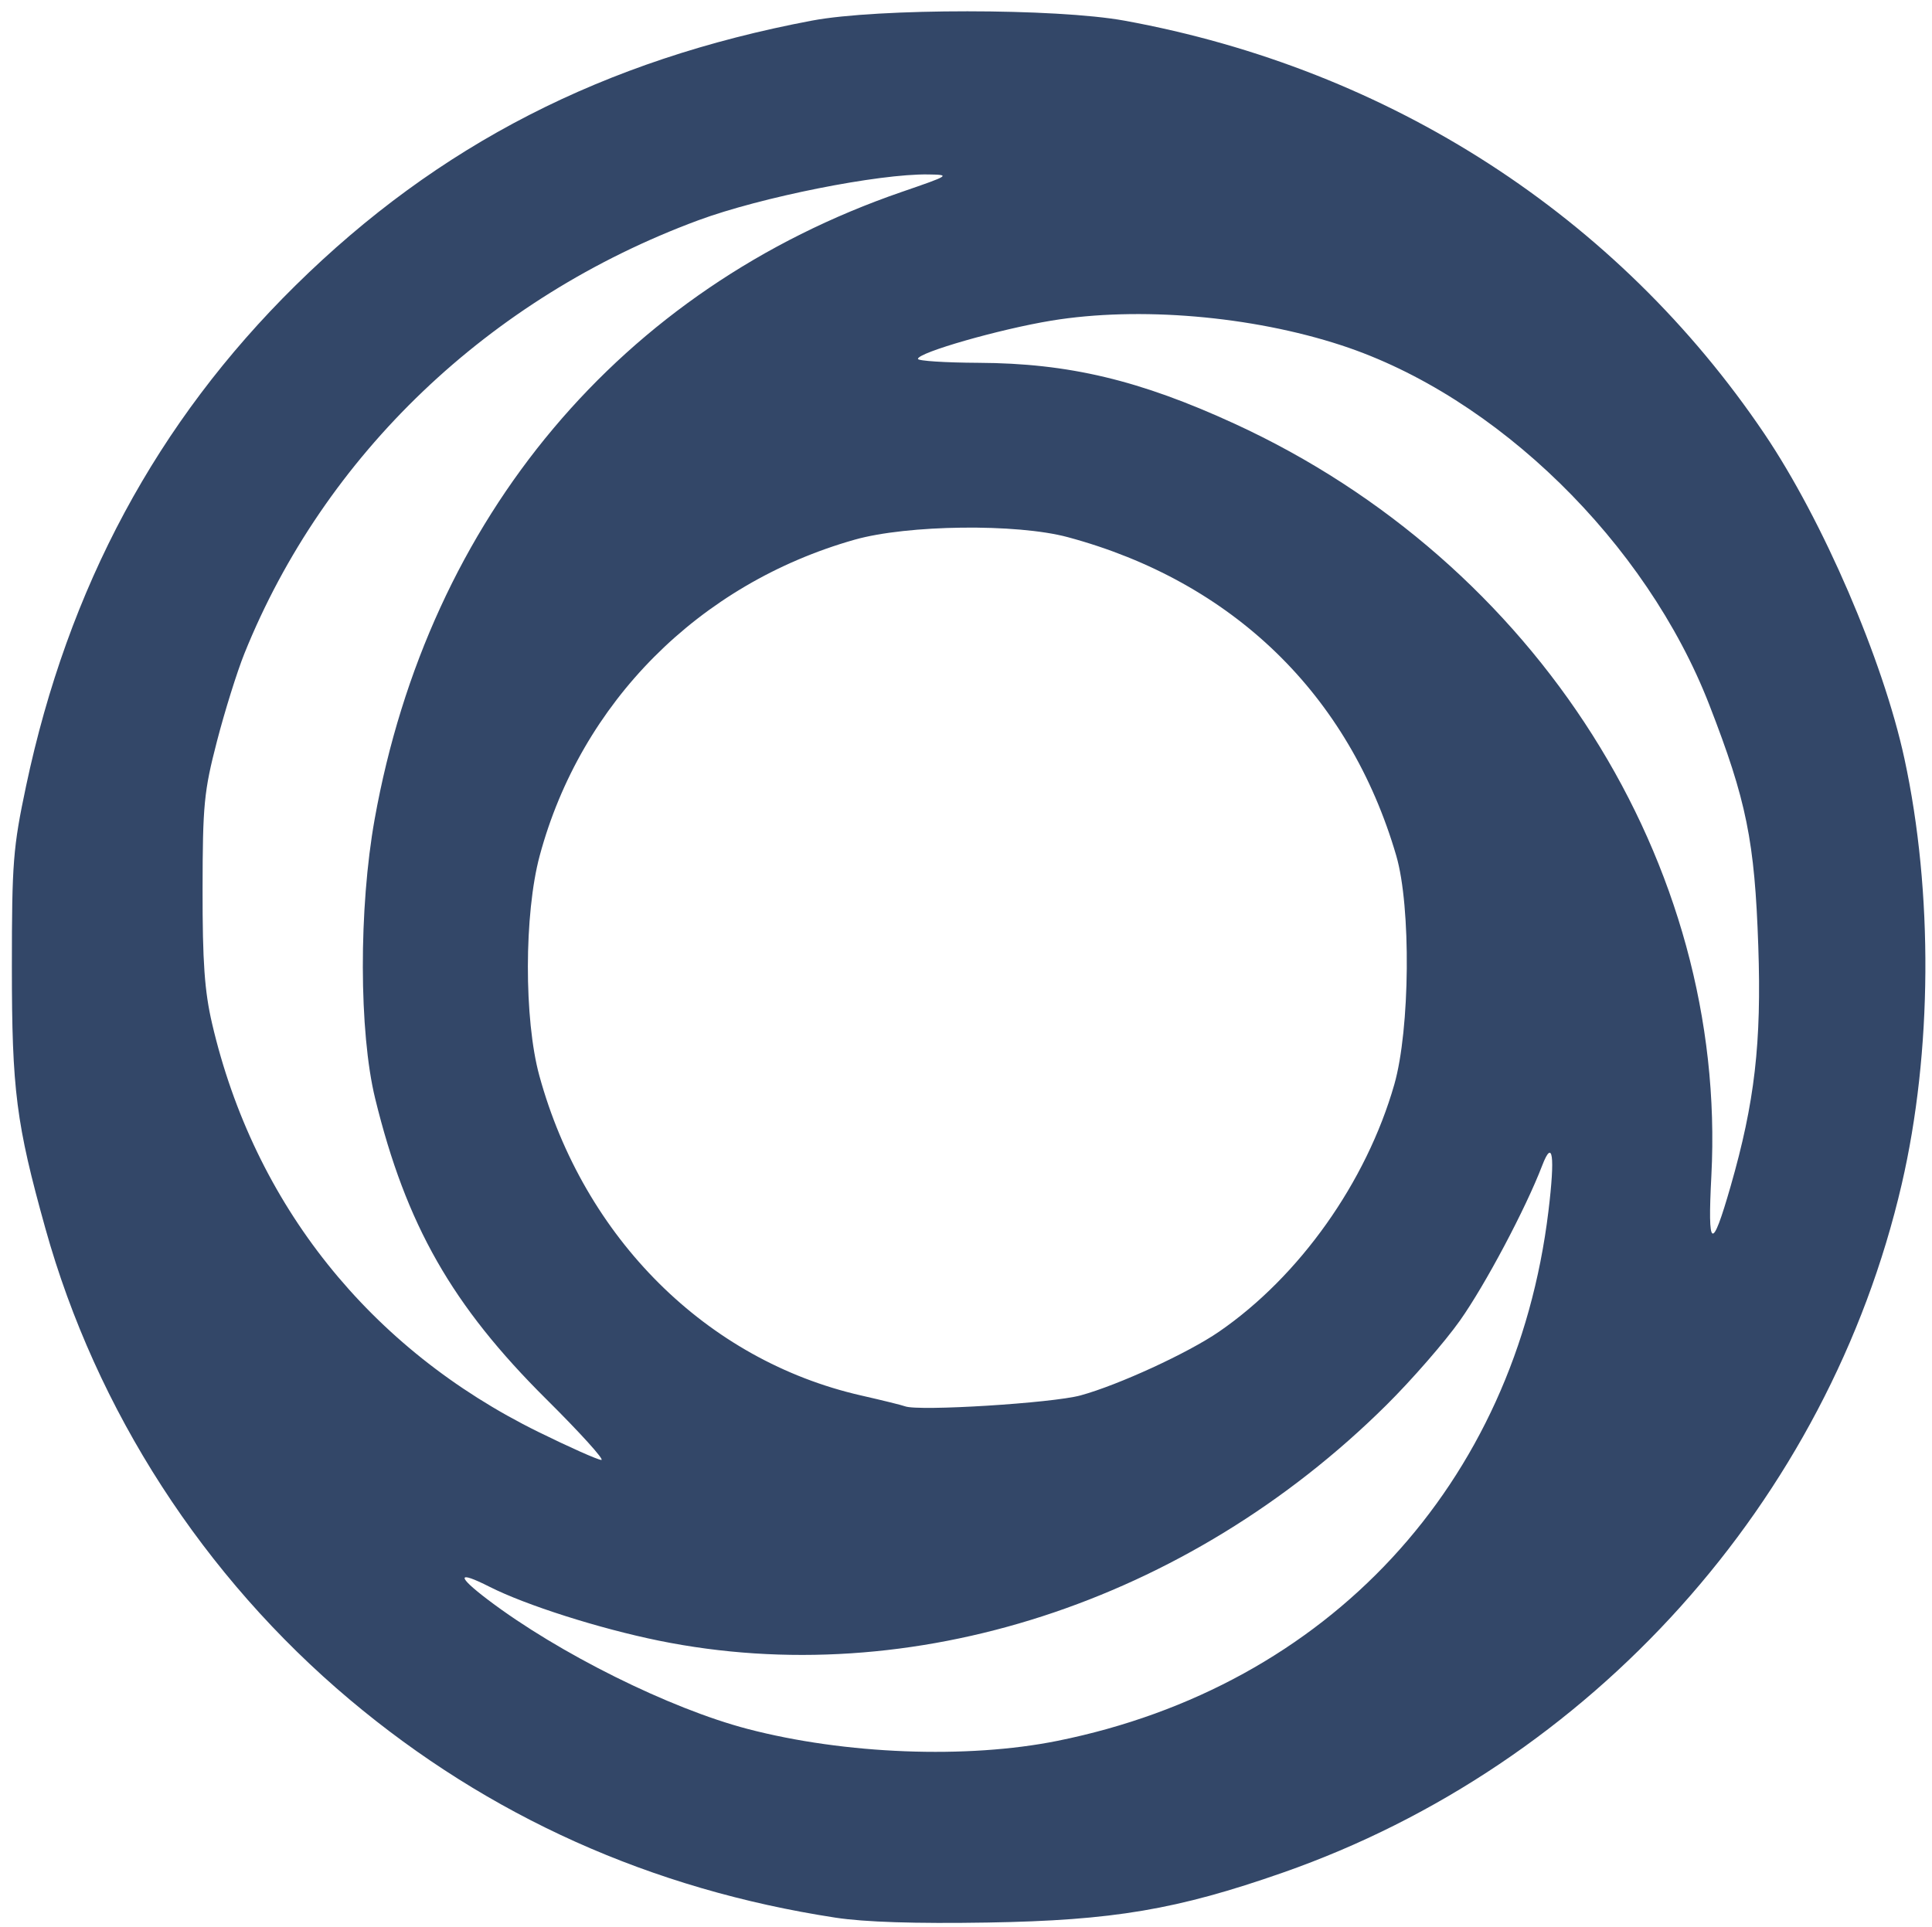
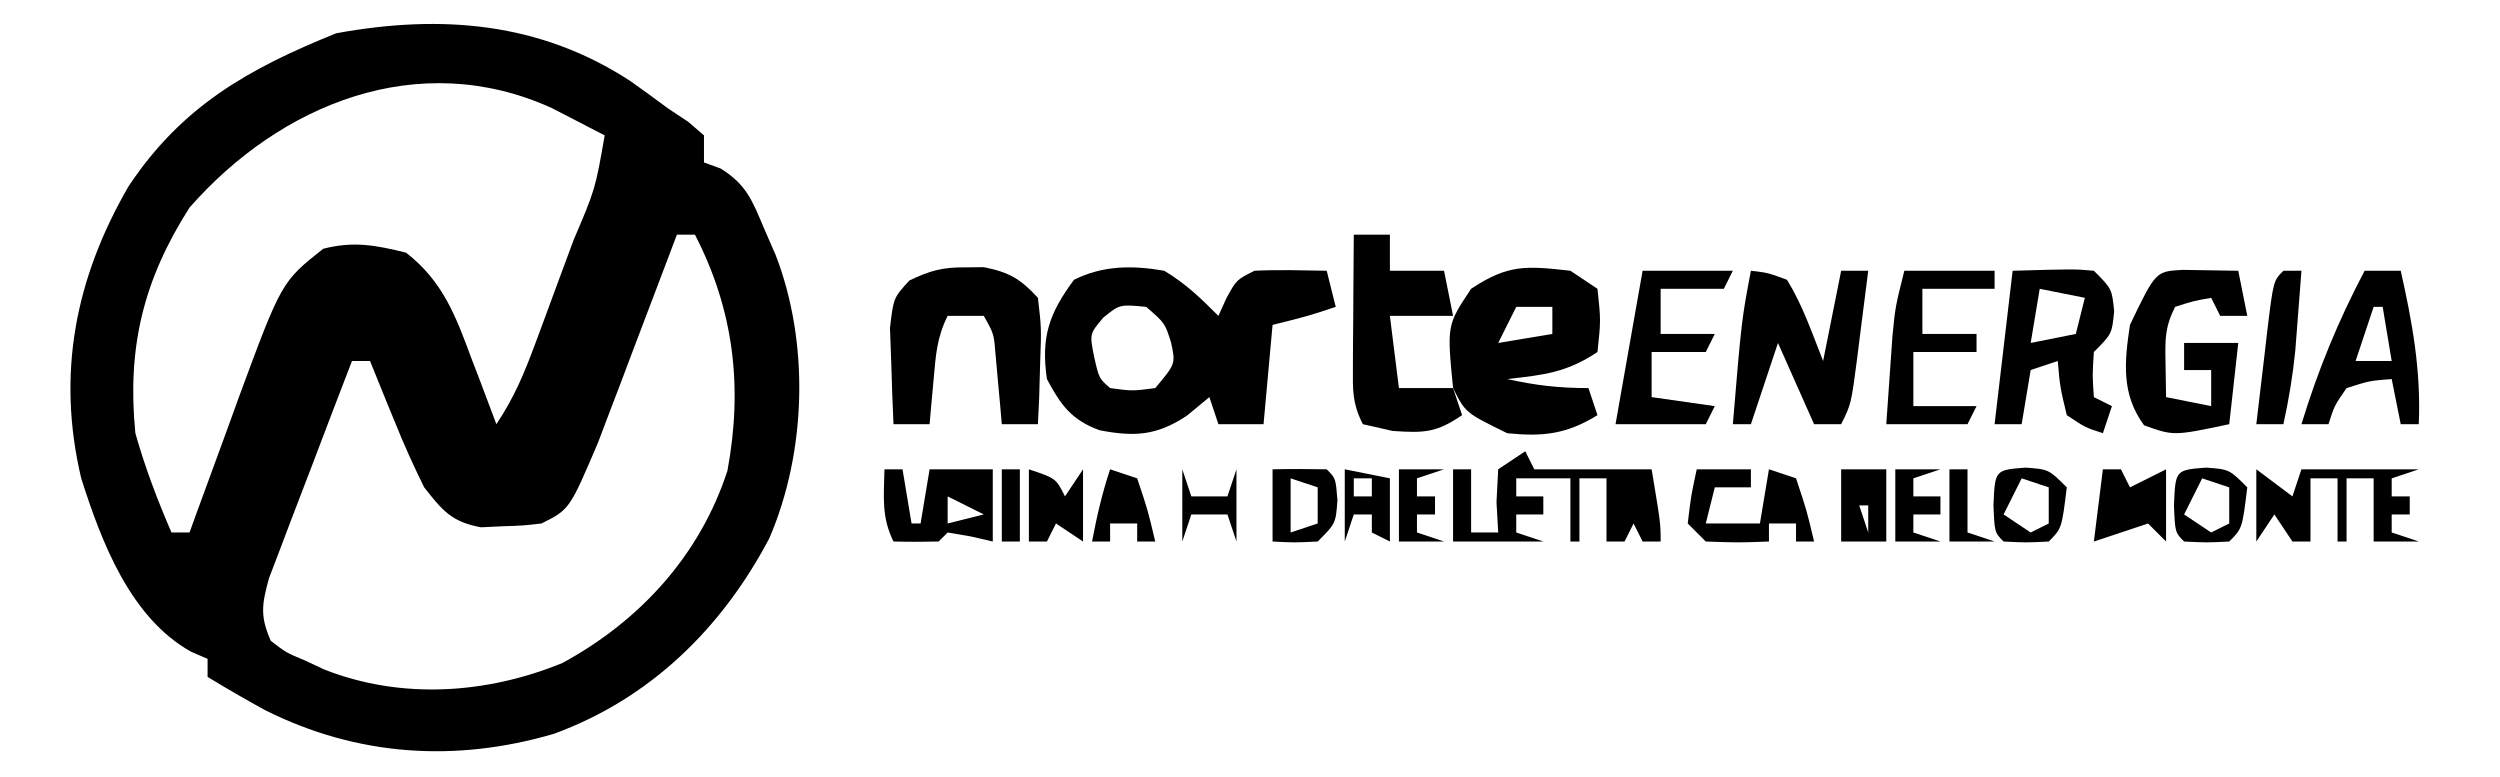
- <svg xmlns="http://www.w3.org/2000/svg" version="1.1" id="svg1" width="374" height="373" viewBox="0 0 374 373">
-   <g id="g1">
-     <path style="fill:#334768;fill-opacity:1" d="M 161.694,371.288 C 126.084,365.822 94.612,351.694 67.753,329.119 39.405,305.292 18.615,273.112 8.785,237.845 3.125,217.538 2.298,211.082 2.299,187.194 c 10e-4,-20.167 0.23,-23.083 2.747,-35 C 13.174,113.721 30.404,81.693 57.173,55.3 84.823,28.038 116.874,11.595 157.194,3.988 c 12.753,-2.406 47.29,-2.398 60.5,0.015 51.383,9.385 95.409,37.82 123.877,80.009 11.306,16.755 22.959,43.798 27.086,62.861 5.597,25.851 5.402,56.861 -0.519,82.407 -14.226,61.38 -60.084,112.403 -119.8,133.294 -20.477,7.164 -32.856,9.258 -57.145,9.666 -13.978,0.235 -23.842,-0.083 -29.5,-0.952 z m 43,-34.225 c 52.375,-10.56 88.638,-49.677 95.052,-102.532 1.309,-10.784 0.839,-14.205 -1.214,-8.843 -3.183,8.313 -11.016,23.077 -15.918,30.005 -2.919,4.125 -9.317,11.477 -14.218,16.338 -38.6,38.282 -92.01,55.582 -140.866,45.628 -11.523,-2.348 -25.757,-6.879 -32.766,-10.43 -6.325,-3.205 -6.442,-2.141 -0.278,2.535 13.631,10.339 35.155,21.045 50.241,24.991 18.823,4.923 42.482,5.833 59.966,2.308 z m -98.901,-66.119 c -18.29,-18.162 -27.191,-33.795 -33.168,-58.25 -3.144,-12.864 -3.188,-36.859 -0.1,-54.081 10.483,-58.46 47.718,-102.764 102.09,-121.472 9.293,-3.197 9.444,-3.298 5.079,-3.366 -9.598,-0.149 -32.416,4.4 -44.5,8.871 -40.522,14.995 -72.4,45.428 -87.889,83.907 -1.408,3.498 -3.8,11.148 -5.314,17 -2.504,9.672 -2.756,12.278 -2.776,28.64 -0.017,14.09 0.384,19.738 1.843,26 8.148,34.977 30.52,62.984 63.136,79.043 6.05,2.979 11.547,5.425 12.216,5.436 0.669,0.011 -4.109,-5.267 -10.617,-11.73 z m 103.401,-0.773 c 7.334,-2.01 20.784,-8.201 26.779,-12.325 15.591,-10.727 28.524,-28.966 33.936,-47.86 3.055,-10.665 3.262,-34.43 0.386,-44.291 -9.098,-31.201 -31.671,-53.097 -63.601,-61.694 -9.878,-2.66 -31.021,-2.406 -41.259,0.495 -30.091,8.526 -52.976,31.5 -60.964,61.2 -3.017,11.216 -3.049,31.68 -0.068,42.565 8.618,31.466 32.415,55.124 62.291,61.927 4.125,0.939 7.95,1.883 8.5,2.097 2.569,1.001 28.524,-0.612 34,-2.113 z m 125.82,-40.477 c 4.673,-16.256 5.999,-27.762 5.359,-46.49 -0.697,-20.397 -2.279,-28.189 -9.49,-46.752 -12.215,-31.443 -41.174,-59.751 -71.189,-69.586 -17.4,-5.702 -39.254,-7.564 -56.156,-4.786 -10.046,1.651 -25.845,6.18 -25.843,7.408 7.6e-4,0.389 5.288,0.73 11.75,0.76 17.447,0.079 31.176,3.348 49.568,11.802 58.475,26.879 95.422,85.186 92.275,145.623 -0.745,14.309 0.068,14.75 3.726,2.022 z" id="path1" />
-   </g>
+ <svg xmlns="http://www.w3.org/2000/svg" version="1.1" width="277" height="86">
+   <path d="M0 0 C1.387 0.983 2.763 1.982 4.125 3 C4.87 3.495 5.615 3.99 6.383 4.5 C6.958 4.995 7.533 5.49 8.125 6 C8.125 6.99 8.125 7.98 8.125 9 C8.73 9.219 9.334 9.438 9.957 9.664 C12.86 11.453 13.49 13.262 14.812 16.375 C15.229 17.331 15.645 18.288 16.074 19.273 C19.828 29.013 19.485 41.042 15.379 50.613 C10.131 60.602 2.143 68.425 -8.516 72.309 C-19.439 75.51 -30.31 74.788 -40.496 69.688 C-42.653 68.503 -44.775 67.283 -46.875 66 C-46.875 65.34 -46.875 64.68 -46.875 64 C-47.473 63.742 -48.071 63.484 -48.688 63.219 C-55.447 59.453 -58.639 51.028 -60.875 44 C-63.622 32.416 -61.532 21.833 -55.633 11.645 C-49.714 2.74 -42.328 -1.394 -32.625 -5.312 C-20.955 -7.452 -10.005 -6.54 0 0 Z M-48.875 14 C-53.999 22.027 -55.813 29.527 -54.875 39 C-53.804 42.79 -52.44 46.388 -50.875 50 C-50.215 50 -49.555 50 -48.875 50 C-48.623 49.304 -48.372 48.609 -48.112 47.892 C-46.958 44.717 -45.792 41.546 -44.625 38.375 C-44.229 37.281 -43.834 36.186 -43.426 35.059 C-38.682 22.226 -38.682 22.226 -34.062 18.562 C-30.705 17.699 -28.215 18.165 -24.875 19 C-20.784 22.187 -19.37 26.04 -17.625 30.75 C-17.357 31.447 -17.089 32.145 -16.812 32.863 C-16.157 34.572 -15.515 36.285 -14.875 38 C-12.858 34.974 -11.753 32.274 -10.492 28.871 C-10.047 27.672 -9.603 26.472 -9.145 25.236 C-8.916 24.613 -8.687 23.99 -8.452 23.348 C-7.751 21.439 -7.042 19.533 -6.332 17.627 C-3.916 11.958 -3.916 11.958 -2.875 6 C-4.122 5.349 -5.373 4.704 -6.625 4.062 C-7.321 3.703 -8.017 3.343 -8.734 2.973 C-23.532 -3.751 -38.832 2.551 -48.875 14 Z M5.125 17 C4.838 17.761 4.551 18.523 4.255 19.307 C2.946 22.769 1.629 26.228 0.312 29.688 C-0.139 30.886 -0.591 32.084 -1.057 33.318 C-1.498 34.475 -1.94 35.632 -2.395 36.824 C-2.798 37.887 -3.201 38.95 -3.616 40.046 C-6.77 47.447 -6.77 47.447 -9.875 49 C-11.898 49.238 -11.898 49.238 -14.25 49.312 C-15.021 49.35 -15.792 49.387 -16.586 49.426 C-19.843 48.82 -20.835 47.593 -22.875 45 C-24.068 42.581 -25.131 40.245 -26.125 37.75 C-26.393 37.1 -26.661 36.451 -26.938 35.781 C-27.592 34.191 -28.235 32.596 -28.875 31 C-29.535 31 -30.195 31 -30.875 31 C-32.332 34.767 -33.774 38.539 -35.202 42.316 C-35.69 43.6 -36.182 44.882 -36.678 46.163 C-37.391 48.005 -38.088 49.854 -38.785 51.703 C-39.421 53.368 -39.421 53.368 -40.071 55.067 C-40.869 57.977 -41.071 59.27 -39.875 62 C-38.175 63.311 -38.175 63.311 -36.062 64.188 C-35.375 64.511 -34.688 64.835 -33.98 65.168 C-25.442 68.542 -15.956 67.904 -7.547 64.453 C1.059 59.773 7.678 52.517 10.727 43.152 C12.446 33.864 11.438 25.356 7.125 17 C6.465 17 5.805 17 5.125 17 Z " fill="#000000" transform="translate(69.875,9)" />
+   <path d="M0 0 C1.32 0 2.64 0 4 0 C4 1.32 4 2.64 4 4 C5.98 4 7.96 4 10 4 C10.33 5.65 10.66 7.3 11 9 C8.69 9 6.38 9 4 9 C4.33 11.64 4.66 14.28 5 17 C6.98 17 8.96 17 11 17 C11.33 17.99 11.66 18.98 12 20 C9.153 21.936 7.846 21.99 4.312 21.75 C3.219 21.503 2.126 21.255 1 21 C-0.174 18.651 -0.115 17.262 -0.098 14.648 C-0.094 13.798 -0.091 12.947 -0.088 12.07 C-0.08 11.181 -0.071 10.291 -0.062 9.375 C-0.058 8.478 -0.053 7.581 -0.049 6.656 C-0.037 4.437 -0.021 2.219 0 0 Z " fill="#000000" transform="translate(150,26)" />
+   <path d="M0 0 C0.66 -0.008 1.32 -0.015 2 -0.023 C4.803 0.535 6.056 1.255 8 3.375 C8.391 6.73 8.391 6.73 8.25 10.562 C8.214 11.835 8.178 13.107 8.141 14.418 C8.071 15.882 8.071 15.882 8 17.375 C6.68 17.375 5.36 17.375 4 17.375 C3.939 16.676 3.879 15.978 3.816 15.258 C3.733 14.348 3.649 13.438 3.562 12.5 C3.481 11.595 3.4 10.69 3.316 9.758 C3.13 7.364 3.13 7.364 2 5.375 C0.68 5.375 -0.64 5.375 -2 5.375 C-3.217 7.809 -3.32 9.793 -3.562 12.5 C-3.646 13.41 -3.73 14.32 -3.816 15.258 C-3.877 15.956 -3.938 16.655 -4 17.375 C-5.32 17.375 -6.64 17.375 -8 17.375 C-8.108 15.105 -8.186 12.834 -8.25 10.562 C-8.296 9.298 -8.343 8.033 -8.391 6.73 C-8 3.375 -8 3.375 -6.234 1.449 C-3.937 0.345 -2.53 -0.03 0 0 Z " fill="#000000" transform="translate(107,29.625)" />
+   <path d="M0 0 C2.394 1.439 4.002 3.002 6 5 C6.289 4.361 6.577 3.721 6.875 3.062 C8 1 8 1 10 0 C12.672 -0.134 15.323 -0.043 18 0 C18.33 1.32 18.66 2.64 19 4 C16 5 16 5 12 6 C11.67 9.63 11.34 13.26 11 17 C9.35 17 7.7 17 6 17 C5.67 16.01 5.34 15.02 5 14 C4.175 14.681 3.35 15.361 2.5 16.062 C-0.829 18.271 -3.285 18.415 -7.164 17.672 C-10.289 16.528 -11.464 14.881 -13 12 C-13.675 7.375 -12.769 4.727 -10 1 C-6.775 -0.612 -3.486 -0.607 0 0 Z M-6.75 5.188 C-8.284 6.996 -8.284 6.996 -7.75 9.625 C-7.223 11.931 -7.223 11.931 -6 13 C-3.542 13.333 -3.542 13.333 -1 13 C1.264 10.308 1.264 10.308 0.75 7.938 C0.075 5.805 0.075 5.805 -2 4 C-4.939 3.719 -4.939 3.719 -6.75 5.188 Z " fill="#000000" transform="translate(129,30)" />
+   <path d="M0 0 C0.99 0.66 1.98 1.32 3 2 C3.375 5.5 3.375 5.5 3 9 C-0.445 11.296 -2.938 11.54 -7 12 C-3.847 12.701 -1.273 13 2 13 C2.33 13.99 2.66 14.98 3 16 C-0.417 18.103 -3.021 18.406 -7 18 C-11.632 15.735 -11.632 15.735 -13 13 C-13.686 6.029 -13.686 6.029 -11 2 C-6.898 -0.735 -4.866 -0.549 0 0 Z M-6 4 C-6.66 5.32 -7.32 6.64 -8 8 C-6.02 7.67 -4.04 7.34 -2 7 C-2 6.01 -2 5.02 -2 4 C-3.32 4 -4.64 4 -6 4 Z " fill="#000000" transform="translate(174,30)" />
+   <path d="M0 0 C3.3 0 6.6 0 10 0 C9.67 0.66 9.34 1.32 9 2 C6.69 2 4.38 2 2 2 C2 3.65 2 5.3 2 7 C3.98 7 5.96 7 8 7 C7.67 7.66 7.34 8.32 7 9 C5.02 9 3.04 9 1 9 C1 10.65 1 12.3 1 14 C3.31 14.33 5.62 14.66 8 15 C7.67 15.66 7.34 16.32 7 17 C3.7 17 0.4 17 -3 17 C-2.01 11.39 -1.02 5.78 0 0 Z " fill="#000000" transform="translate(182,30)" />
+   <path d="M0 0 C1.859 0.215 1.859 0.215 4 1 C5.753 3.863 6.762 6.861 8 10 C8.66 6.7 9.32 3.4 10 0 C10.99 0 11.98 0 13 0 C12.692 2.459 12.379 4.917 12.062 7.375 C11.932 8.423 11.932 8.423 11.799 9.492 C11.113 14.773 11.113 14.773 10 17 C9.01 17 8.02 17 7 17 C5.68 14.03 4.36 11.06 3 8 C2.01 10.97 1.02 13.94 0 17 C-0.66 17 -1.32 17 -2 17 C-1.036 5.478 -1.036 5.478 0 0 Z " fill="#000000" transform="translate(194,30)" />
+   <path d="M0 0 C3.3 0 6.6 0 10 0 C10 0.66 10 1.32 10 2 C7.36 2 4.72 2 2 2 C2 3.65 2 5.3 2 7 C3.98 7 5.96 7 8 7 C8 7.66 8 8.32 8 9 C5.69 9 3.38 9 1 9 C1 10.98 1 12.96 1 15 C3.31 15 5.62 15 8 15 C7.67 15.66 7.34 16.32 7 17 C4.03 17 1.06 17 -2 17 C-1.858 14.916 -1.712 12.833 -1.562 10.75 C-1.481 9.59 -1.4 8.43 -1.316 7.234 C-1 4 -1 4 0 0 Z " fill="#000000" transform="translate(211,30)" />
+   <path d="M0 0 C6.836 -0.195 6.836 -0.195 9 0 C11 2 11 2 11.25 4.5 C11 7 11 7 9 9 C8.833 11.584 8.833 11.584 9 14 C9.66 14.33 10.32 14.66 11 15 C10.67 15.99 10.34 16.98 10 18 C8.062 17.375 8.062 17.375 6 16 C5.25 12.875 5.25 12.875 5 10 C4.01 10.33 3.02 10.66 2 11 C1.67 12.98 1.34 14.96 1 17 C0.01 17 -0.98 17 -2 17 C-1.34 11.39 -0.68 5.78 0 0 Z M3 2 C2.67 3.98 2.34 5.96 2 8 C3.65 7.67 5.3 7.34 7 7 C7.33 5.68 7.66 4.36 8 3 C6.35 2.67 4.7 2.34 3 2 Z " fill="#000000" transform="translate(223,30)" />
+   <path d="M0 0 C2.051 0.033 4.102 0.065 6.152 0.098 C6.482 1.748 6.812 3.398 7.152 5.098 C6.162 5.098 5.172 5.098 4.152 5.098 C3.822 4.438 3.492 3.778 3.152 3.098 C1.177 3.446 1.177 3.446 -0.848 4.098 C-1.991 6.385 -1.951 7.69 -1.91 10.223 C-1.89 11.501 -1.869 12.78 -1.848 14.098 C-0.198 14.428 1.452 14.758 3.152 15.098 C3.152 13.778 3.152 12.458 3.152 11.098 C2.162 11.098 1.172 11.098 0.152 11.098 C0.152 10.108 0.152 9.118 0.152 8.098 C2.132 8.098 4.112 8.098 6.152 8.098 C5.822 11.068 5.492 14.038 5.152 17.098 C-1.005 18.4 -1.005 18.4 -4.285 17.223 C-6.817 13.78 -6.469 10.217 -5.848 6.098 C-3.002 0.159 -3.002 0.159 0 0 Z " fill="#000000" transform="translate(241.8477,29.90234)" />
+   <path d="M0 0 C0.66 0 1.32 0 2 0 C1.858 1.896 1.711 3.792 1.562 5.688 C1.481 6.743 1.4 7.799 1.316 8.887 C1.035 11.651 0.598 14.289 0 17 C-0.99 17 -1.98 17 -3 17 C-2.693 14.353 -2.379 11.708 -2.062 9.062 C-1.975 8.308 -1.888 7.553 -1.799 6.775 C-1.113 1.113 -1.113 1.113 0 0 Z " fill="#000000" transform="translate(253,30)" />
+   <path d="M0 0 C1.32 0 2.64 0 4 0 C5.298 5.761 6.257 11.087 6 17 C5.34 17 4.68 17 4 17 C3.67 15.35 3.34 13.7 3 12 C0.555 12.188 0.555 12.188 -2 13 C-3.36 14.968 -3.36 14.968 -4 17 C-4.99 17 -5.98 17 -7 17 C-5.167 11.001 -2.927 5.551 0 0 Z M1 4 C0.34 5.98 -0.32 7.96 -1 10 C0.32 10 1.64 10 3 10 C2.67 8.02 2.34 6.04 2 4 C1.67 4 1.34 4 1 4 Z " fill="#000000" transform="translate(262,30)" />
+   <path d="M0 0 C0.33 0.66 0.66 1.32 1 2 C5.29 2 9.58 2 14 2 C15 8 15 8 15 10 C14.34 10 13.68 10 13 10 C12.67 9.34 12.34 8.68 12 8 C11.67 8.66 11.34 9.32 11 10 C10.34 10 9.68 10 9 10 C9 7.69 9 5.38 9 3 C8.01 3 7.02 3 6 3 C6 5.31 6 7.62 6 10 C5.67 10 5.34 10 5 10 C5 7.69 5 5.38 5 3 C3.02 3 1.04 3 -1 3 C-1 3.66 -1 4.32 -1 5 C-0.01 5 0.98 5 2 5 C2 5.66 2 6.32 2 7 C1.01 7 0.02 7 -1 7 C-1 7.66 -1 8.32 -1 9 C-0.01 9.33 0.98 9.66 2 10 C-1.3 10 -4.6 10 -8 10 C-8 7.36 -8 4.72 -8 2 C-7.34 2 -6.68 2 -6 2 C-6 4.31 -6 6.62 -6 9 C-5.01 9 -4.02 9 -3 9 C-3.062 7.886 -3.124 6.772 -3.188 5.625 C-3.126 4.429 -3.064 3.232 -3 2 C-2.01 1.34 -1.02 0.68 0 0 Z M11 3 C12 5 12 5 12 5 Z " fill="#000000" transform="translate(169,50)" />
+   <path d="M0 0 C0.66 0 1.32 0 2 0 C2.33 1.98 2.66 3.96 3 6 C3.33 6 3.66 6 4 6 C4.33 4.02 4.66 2.04 5 0 C7.31 0 9.62 0 12 0 C12 2.667 12 5.333 12 8 C11.196 7.814 10.391 7.629 9.562 7.438 C8.717 7.293 7.871 7.149 7 7 C6.67 7.33 6.34 7.66 6 8 C4.334 8.041 2.666 8.043 1 8 C-0.354 5.291 -0.065 2.991 0 0 Z M7 3 C7 3.99 7 4.98 7 6 C8.32 5.67 9.64 5.34 11 5 C9.68 4.34 8.36 3.68 7 3 Z " fill="#000000" transform="translate(98,52)" />
+   <path d="M0 0 C0.66 0 1.32 0 2 0 C2 2.64 2 5.28 2 8 C1.34 8 0.68 8 0 8 C0 5.36 0 2.72 0 0 Z " fill="#000000" transform="translate(111,52)" />
+   <path d="M0 0 C3 1 3 1 4 3 C4.66 2.01 5.32 1.02 6 0 C6 2.64 6 5.28 6 8 C5.01 7.34 4.02 6.68 3 6 C2.67 6.66 2.34 7.32 2 8 C1.34 8 0.68 8 0 8 C0 5.36 0 2.72 0 0 Z " fill="#000000" transform="translate(114,52)" />
+   <path d="M0 0 C0.99 0.33 1.98 0.66 3 1 C4.188 4.562 4.188 4.562 5 8 C4.34 8 3.68 8 3 8 C3 7.34 3 6.68 3 6 C2.01 6 1.02 6 0 6 C0 6.66 0 7.32 0 8 C-0.66 8 -1.32 8 -2 8 C-1.477 5.237 -0.891 2.674 0 0 Z " fill="#000000" transform="translate(123,52)" />
+   <path d="M0 0 C0.33 0.99 0.66 1.98 1 3 C2.32 3 3.64 3 5 3 C5.33 2.01 5.66 1.02 6 0 C6 2.64 6 5.28 6 8 C5.67 7.01 5.34 6.02 5 5 C3.68 5 2.36 5 1 5 C0.67 5.99 0.34 6.98 0 8 C0 5.36 0 2.72 0 0 Z " fill="#000000" transform="translate(131,52)" />
+   <path d="M0 0 C2 -0.043 4 -0.041 6 0 C7 1 7 1 7.188 3.438 C7 6 7 6 5 8 C2.375 8.125 2.375 8.125 0 8 C0 5.36 0 2.72 0 0 Z M2 1 C2 2.98 2 4.96 2 7 C2.99 6.67 3.98 6.34 5 6 C5 4.68 5 3.36 5 2 C4.01 1.67 3.02 1.34 2 1 Z " fill="#000000" transform="translate(141,52)" />
+   <path d="M0 0 C2.475 0.495 2.475 0.495 5 1 C5 3.31 5 5.62 5 8 C4.34 7.67 3.68 7.34 3 7 C3 6.34 3 5.68 3 5 C2.34 5 1.68 5 1 5 C0.67 5.99 0.34 6.98 0 8 C0 5.36 0 2.72 0 0 Z M1 1 C1 1.66 1 2.32 1 3 C1.66 3 2.32 3 3 3 C3 2.34 3 1.68 3 1 C2.34 1 1.68 1 1 1 Z " fill="#000000" transform="translate(149,52)" />
+   <path d="M0 0 C1.65 0 3.3 0 5 0 C4.01 0.33 3.02 0.66 2 1 C2 1.66 2 2.32 2 3 C2.66 3 3.32 3 4 3 C4 3.66 4 4.32 4 5 C3.34 5 2.68 5 2 5 C2 5.66 2 6.32 2 7 C2.99 7.33 3.98 7.66 5 8 C3.35 8 1.7 8 0 8 C0 5.36 0 2.72 0 0 Z " fill="#000000" transform="translate(155,52)" />
+   <path d="M0 0 C1.98 0 3.96 0 6 0 C6 0.66 6 1.32 6 2 C4.68 2 3.36 2 2 2 C1.67 3.32 1.34 4.64 1 6 C2.98 6 4.96 6 7 6 C7.33 4.02 7.66 2.04 8 0 C8.99 0.33 9.98 0.66 11 1 C12.188 4.562 12.188 4.562 13 8 C12.34 8 11.68 8 11 8 C11 7.34 11 6.68 11 6 C10.01 6 9.02 6 8 6 C8 6.66 8 7.32 8 8 C4.625 8.125 4.625 8.125 1 8 C0.34 7.34 -0.32 6.68 -1 6 C-0.625 2.875 -0.625 2.875 0 0 Z " fill="#000000" transform="translate(188,52)" />
+   <path d="M0 0 C1.65 0 3.3 0 5 0 C5 2.64 5 5.28 5 8 C3.35 8 1.7 8 0 8 C0 5.36 0 2.72 0 0 Z M2 1 C3 3 3 3 3 3 Z M2 4 C2.33 4.99 2.66 5.98 3 7 C3 6.01 3 5.02 3 4 C2.67 4 2.34 4 2 4 Z " fill="#000000" transform="translate(204,52)" />
+   <path d="M0 0 C1.65 0 3.3 0 5 0 C4.01 0.33 3.02 0.66 2 1 C2 1.66 2 2.32 2 3 C2.99 3 3.98 3 5 3 C5 3.66 5 4.32 5 5 C4.01 5 3.02 5 2 5 C2 5.66 2 6.32 2 7 C2.99 7.33 3.98 7.66 5 8 C3.35 8 1.7 8 0 8 C0 5.36 0 2.72 0 0 Z " fill="#000000" transform="translate(210,52)" />
+   <path d="M0 0 C0.66 0 1.32 0 2 0 C2 2.31 2 4.62 2 7 C2.99 7.33 3.98 7.66 5 8 C3.35 8 1.7 8 0 8 C0 5.36 0 2.72 0 0 Z " fill="#000000" transform="translate(216,52)" />
+   <path d="M0 0 C2.562 0.188 2.562 0.188 4.562 2.188 C4.007 6.743 4.007 6.743 2.562 8.188 C0.062 8.312 0.062 8.312 -2.438 8.188 C-3.438 7.188 -3.438 7.188 -3.562 4.188 C-3.399 0.261 -3.399 0.261 0 0 Z M-0.438 1.188 C-1.097 2.507 -1.758 3.828 -2.438 5.188 C-0.953 6.178 -0.953 6.178 0.562 7.188 C1.222 6.857 1.883 6.527 2.562 6.188 C2.562 4.867 2.562 3.547 2.562 2.188 C1.573 1.857 0.583 1.528 -0.438 1.188 Z " fill="#000000" transform="translate(224.4375,51.8125)" />
+   <path d="M0 0 C0.66 0 1.32 0 2 0 C2.33 0.66 2.66 1.32 3 2 C4.32 1.34 5.64 0.68 7 0 C7 2.64 7 5.28 7 8 C6.34 7.34 5.68 6.68 5 6 C3.02 6.66 1.04 7.32 -1 8 C-0.67 5.36 -0.34 2.72 0 0 Z " fill="#000000" transform="translate(233,52)" />
+   <path d="M0 0 C2.562 0.188 2.562 0.188 4.562 2.188 C4.007 6.743 4.007 6.743 2.562 8.188 C0.062 8.312 0.062 8.312 -2.438 8.188 C-3.438 7.188 -3.438 7.188 -3.562 4.188 C-3.399 0.261 -3.399 0.261 0 0 Z M-0.438 1.188 C-1.097 2.507 -1.758 3.828 -2.438 5.188 C-0.953 6.178 -0.953 6.178 0.562 7.188 C1.222 6.857 1.883 6.527 2.562 6.188 C2.562 4.867 2.562 3.547 2.562 2.188 C1.573 1.857 0.583 1.528 -0.438 1.188 Z " fill="#000000" transform="translate(244.4375,51.8125)" />
+   <path d="M0 0 C1.32 0.99 2.64 1.98 4 3 C4.33 2.01 4.66 1.02 5 0 C9.29 0 13.58 0 18 0 C17.01 0.33 16.02 0.66 15 1 C15 1.66 15 2.32 15 3 C15.66 3 16.32 3 17 3 C17 3.66 17 4.32 17 5 C16.34 5 15.68 5 15 5 C15 5.66 15 6.32 15 7 C15.99 7.33 16.98 7.66 18 8 C16.35 8 14.7 8 13 8 C13 5.69 13 3.38 13 1 C12.01 1 11.02 1 10 1 C10 3.31 10 5.62 10 8 C9.67 8 9.34 8 9 8 C9 5.69 9 3.38 9 1 C8.01 1 7.02 1 6 1 C6 3.31 6 5.62 6 8 C5.34 8 4.68 8 4 8 C3.34 7.01 2.68 6.02 2 5 C1.34 5.99 0.68 6.98 0 8 C0 5.36 0 2.72 0 0 Z " fill="#000000" transform="translate(250,52)" />
</svg>
